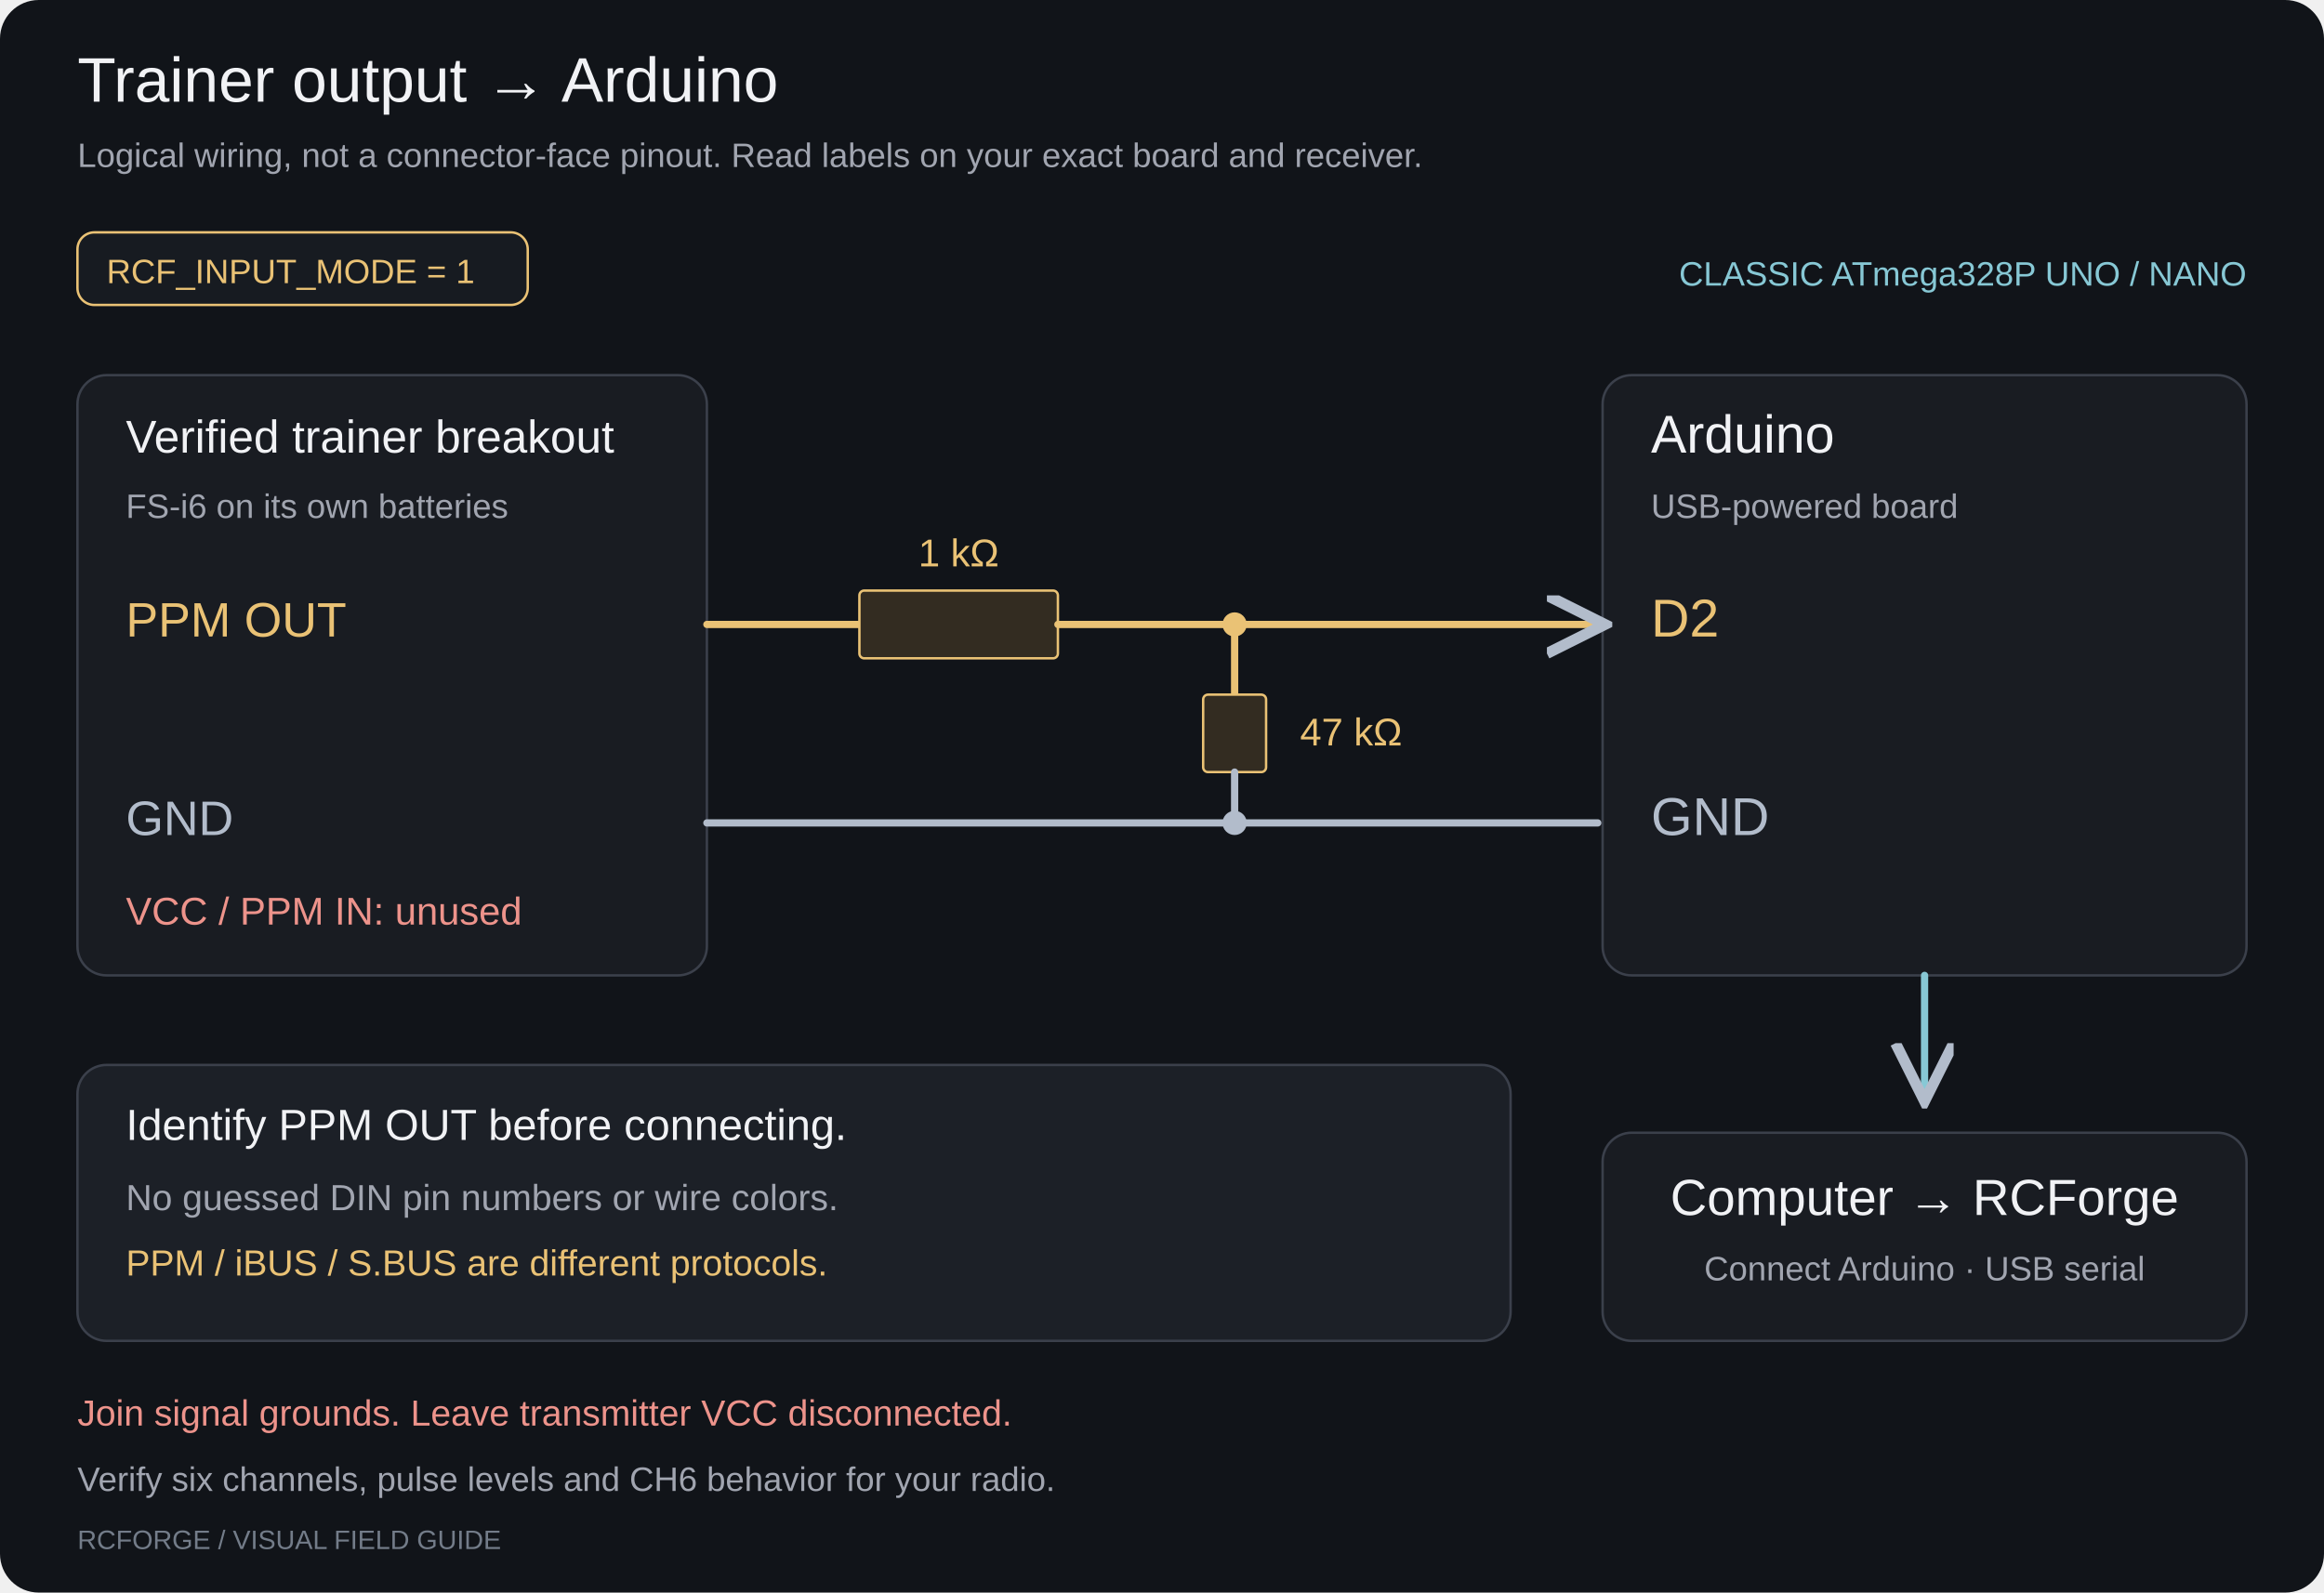
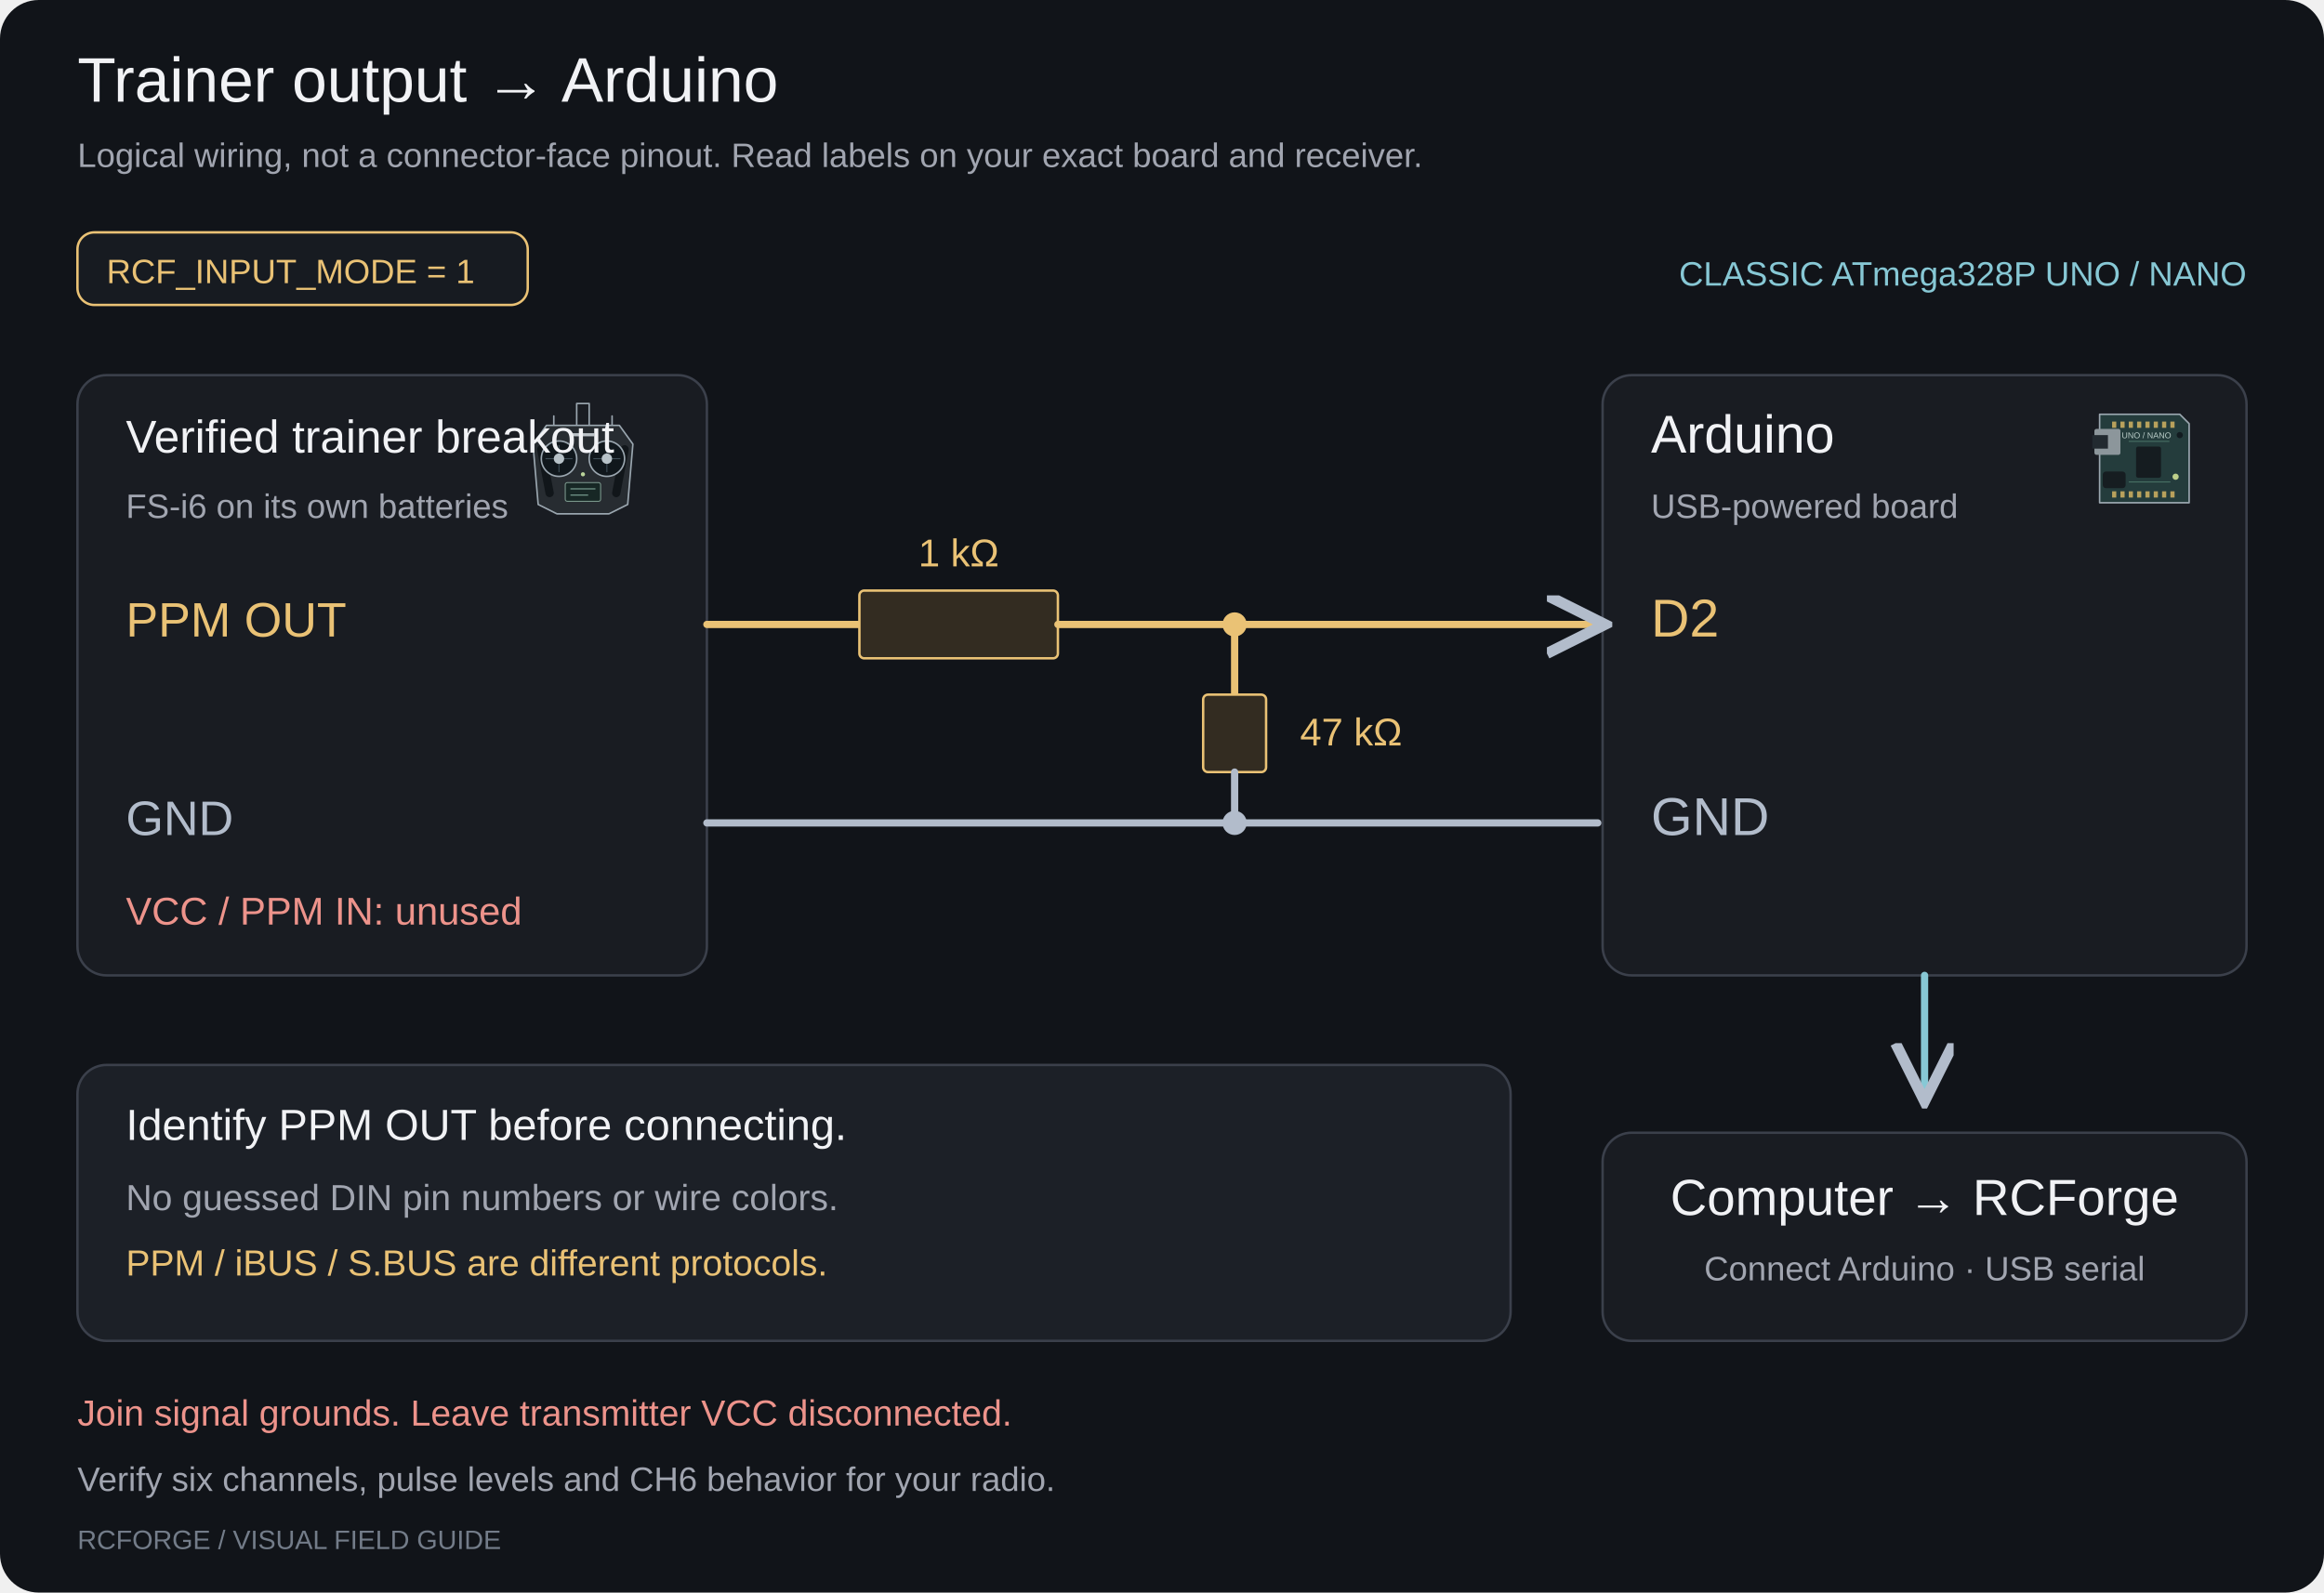
<svg xmlns="http://www.w3.org/2000/svg" width="960" height="658" viewBox="0 0 960 658" role="img" aria-labelledby="title desc">
  <defs>
    <marker id="arrow" markerWidth="9" markerHeight="9" refX="7" refY="4" orient="auto-start-reverse">
      <path d="M0 0 8 4 0 8" fill="none" stroke="#b2bccb" stroke-width="1.5" />
    </marker>
  </defs>
  <style>text{font-family:Arial,Helvetica,sans-serif}.controller-shell{fill:#30343b;stroke:#9ba0ab;stroke-width:1.2}.controller-well{fill:#11141a;stroke:#555d69;stroke-width:1.2}.controller-thumb{fill:#404754;stroke:#949caa}.thumb-inset{fill:#252b34;stroke:#697181}.controller-grip{fill:#222832;stroke:#48505e}.controller-outline{fill:none;stroke:#adb4bf;stroke-width:3;stroke-linecap:round}.controller-detail,.thumb-center{fill:none;stroke:#929aa8;stroke-width:1}.gimbal-guide{stroke:#69717d;stroke-width:.6}.controller-screen{fill:#141921;stroke:#858c99}.screen-lines{stroke:#82928c;stroke-width:1.5}.device-led{fill:#b5d1a3}.controller-glyph{font-size:9px;fill:#f4f4f6;text-anchor:middle}.controller-channel-label{font-size:7px;fill:#b5bac4;text-anchor:middle}.controller-caption{display:none}.keyboard-body{fill:#101319;stroke:#414956}.keyboard-key rect{fill:#1b2028;stroke:#3b4350}.keyboard-key text{text-anchor:middle}.key-letter{font-size:12px;fill:#7e8795}.key-function{font-size:7.5px;fill:#e4e9f0}.mapped .key-letter{fill:#fff}.mapped.flight rect{fill:#273e49;stroke:#7fa7b9}.mapped.power rect{fill:#4b3e29;stroke:#d1b479}.mapped.session rect{fill:#354336;stroke:#8ab193}.mapped.view rect{fill:#3f364c;stroke:#ac97c6}</style>
  <rect width="960" height="658" rx="16" fill="#111419" />
  <text x="32" y="42" font-size="26" fill="#f1f2f5" text-anchor="start">Trainer output → Arduino</text>
  <text x="32" y="69" font-size="14" fill="#a1a5b0" text-anchor="start">Logical wiring, not a connector-face pinout. Read labels on your exact board and receiver.</text>
  <rect x="32" y="96" width="186" height="30" rx="7" fill="#171b21" stroke="#eac275" />
  <text x="44" y="117" font-size="14" fill="#eac275" text-anchor="start">RCF_INPUT_MODE = 1</text>
  <text x="928" y="118" font-size="14" fill="#87c8d5" text-anchor="end">CLASSIC ATmega328P UNO / NANO</text>
  <rect x="32" y="155" width="260" height="248" rx="12" fill="#191c22" stroke="#3b404b" />
+   <g transform="translate(215 165) scale(0.43)">
+     <path d="M54 24V4h12v20M32 26V16M88 26V16" fill="none" stroke="#9aa6af" stroke-width="1.5" stroke-linecap="round" stroke-linejoin="round" />
+     <path d="M25 25h70l13 18-5 58-18 9H35l-18-9-5-58Z" fill="#272c31" stroke="#9aa6af" stroke-width="1.5" stroke-linecap="round" stroke-linejoin="round" />
+     <path d="M20 48 28 90M100 48l-8 42" stroke="#11161a" stroke-width="8" stroke-linecap="round" />
+     <rect x="43" y="80" width="34" height="18" rx="2" fill="#172725" stroke="#789489" />
+     <path d="M48 86h24m-24 6h17" stroke="#7da497" />
+     <circle cx="37" cy="57" r="17" fill="#10171c" stroke="#9aa6af" stroke-width="1.5" stroke-linecap="round" stroke-linejoin="round" />
+     <path d="M24 57h26m-13-13v26" stroke="#3d4c56" />
+     <circle cx="37" cy="57" r="5" fill="#b7c2c8" />
+     <circle cx="83" cy="57" r="17" fill="#10171c" stroke="#9aa6af" stroke-width="1.5" stroke-linecap="round" stroke-linejoin="round" />
+     <path d="M70 57h26m-13-13v26" stroke="#3d4c56" />
+     <circle cx="83" cy="57" r="5" fill="#b7c2c8" />
+     <path d="M49 34h22" stroke="#bcc3c8" stroke-width="3" />
+     <circle cx="60" cy="72" r="2" fill="#bad49a" />
+   </g>
  <text x="52" y="187" font-size="19" fill="#f1f2f5" text-anchor="start">Verified trainer breakout</text>
  <text x="52" y="214" font-size="14" fill="#a1a5b0" text-anchor="start">FS-i6 on its own batteries</text>
  <rect x="662" y="155" width="266" height="248" rx="12" fill="#191c22" stroke="#3b404b" />
+   <g transform="translate(860 163) scale(0.43)">
+     <path d="M17 19h77l9 9v76H17Z" fill="#243c3c" stroke="#9aa6af" stroke-width="1.5" stroke-linecap="round" stroke-linejoin="round" />
+     <rect x="12" y="33" width="25" height="25" rx="2" fill="#8c969b" />
+     <rect x="10" y="39" width="15" height="13" fill="#222a30" />
+     <rect x="20" y="74" width="22" height="16" rx="3" fill="#161d21" />
+     <rect x="52" y="50" width="24" height="30" rx="2" fill="#151c20" />
+     <rect x="29" y="26" width="4" height="6" fill="#b8a15c" />
+     <rect x="29" y="93" width="4" height="6" fill="#b8a15c" />
+     <rect x="37" y="26" width="4" height="6" fill="#b8a15c" />
+     <rect x="37" y="93" width="4" height="6" fill="#b8a15c" />
+     <rect x="45" y="26" width="4" height="6" fill="#b8a15c" />
+     <rect x="45" y="93" width="4" height="6" fill="#b8a15c" />
+     <rect x="53" y="26" width="4" height="6" fill="#b8a15c" />
+     <rect x="53" y="93" width="4" height="6" fill="#b8a15c" />
+     <rect x="61" y="26" width="4" height="6" fill="#b8a15c" />
+     <rect x="61" y="93" width="4" height="6" fill="#b8a15c" />
+     <rect x="69" y="26" width="4" height="6" fill="#b8a15c" />
+     <rect x="69" y="93" width="4" height="6" fill="#b8a15c" />
+     <rect x="77" y="26" width="4" height="6" fill="#b8a15c" />
+     <rect x="77" y="93" width="4" height="6" fill="#b8a15c" />
+     <rect x="85" y="26" width="4" height="6" fill="#b8a15c" />
+     <rect x="85" y="93" width="4" height="6" fill="#b8a15c" />
+     <circle cx="90" cy="79" r="3" fill="#bdcf8a" />
+     <path d="M45 45h39M45 84h40" stroke="#477063" />
+     <circle cx="94" cy="39" r="3" fill="#121b20" />
+     <text x="62" y="42" fill="#baccc8" text-anchor="middle" font-size="8">UNO / NANO</text>
+   </g>
  <text x="682" y="187" font-size="22" fill="#f1f2f5" text-anchor="start">Arduino</text>
  <text x="682" y="214" font-size="14" fill="#a1a5b0" text-anchor="start">USB-powered board</text>
  <text x="52" y="263" font-size="20" fill="#eac275" text-anchor="start">PPM OUT</text>
  <path d="M292 258H355" fill="none" stroke="#eac275" stroke-width="3" stroke-linecap="round" stroke-linejoin="round" />
  <rect x="355" y="244" width="82" height="28" rx="2" fill="#332c21" stroke="#eac275" />
  <text x="396" y="234" font-size="16" fill="#eac275" text-anchor="middle">1 kΩ</text>
  <path d="M437 258H660" fill="none" stroke="#eac275" stroke-width="3" stroke-linecap="round" stroke-linejoin="round" marker-end="url(#arrow)" />
  <text x="682" y="263" font-size="22" fill="#eac275" text-anchor="start">D2</text>
  <circle cx="510" cy="258" r="5" fill="#eac275" />
  <path d="M510 258v29" fill="none" stroke="#eac275" stroke-width="3" stroke-linecap="round" stroke-linejoin="round" />
  <rect x="497" y="287" width="26" height="32" rx="2" fill="#332c21" stroke="#eac275" />
  <text x="537" y="308" font-size="16" fill="#eac275" text-anchor="start">47 kΩ</text>
  <path d="M510 319v21" fill="none" stroke="#b2bccb" stroke-width="3" stroke-linecap="round" stroke-linejoin="round" />
  <text x="52" y="345" font-size="20" fill="#b2bccb" text-anchor="start">GND</text>
  <path d="M292 340H660" fill="none" stroke="#b2bccb" stroke-width="3" stroke-linecap="round" stroke-linejoin="round" />
  <circle cx="510" cy="340" r="5" fill="#b2bccb" />
  <text x="682" y="345" font-size="22" fill="#b2bccb" text-anchor="start">GND</text>
  <text x="52" y="382" font-size="16" fill="#ed938b" text-anchor="start">VCC / PPM IN: unused</text>
  <path d="M795 403v49" fill="none" stroke="#87c8d5" stroke-width="3" stroke-linecap="round" stroke-linejoin="round" marker-end="url(#arrow)" />
  <rect x="662" y="468" width="266" height="86" rx="12" fill="#191c22" stroke="#3b404b" />
  <text x="795" y="502" font-size="21" fill="#f1f2f5" text-anchor="middle">Computer → RCForge</text>
  <text x="795" y="529" font-size="14" fill="#a1a5b0" text-anchor="middle">Connect Arduino · USB serial</text>
  <rect x="32" y="440" width="592" height="114" rx="12" fill="#1c2027" stroke="#3b404b" />
  <text x="52" y="471" font-size="18" fill="#f1f2f5" text-anchor="start">Identify PPM OUT before connecting.</text>
  <text x="52" y="500" font-size="15" fill="#a1a5b0" text-anchor="start">No guessed DIN pin numbers or wire colors.</text>
  <text x="52" y="527" font-size="15" fill="#eac275" text-anchor="start">PPM / iBUS / S.BUS are different protocols.</text>
  <text x="32" y="589" font-size="15" fill="#ed938b" text-anchor="start">Join signal grounds. Leave transmitter VCC disconnected.</text>
  <text x="32" y="616" font-size="14" fill="#a1a5b0" text-anchor="start">Verify six channels, pulse levels and CH6 behavior for your radio.</text>
  <text x="32" y="640" font-size="11" fill="#737c89" text-anchor="start">RCFORGE  /  VISUAL FIELD GUIDE</text>
</svg>
